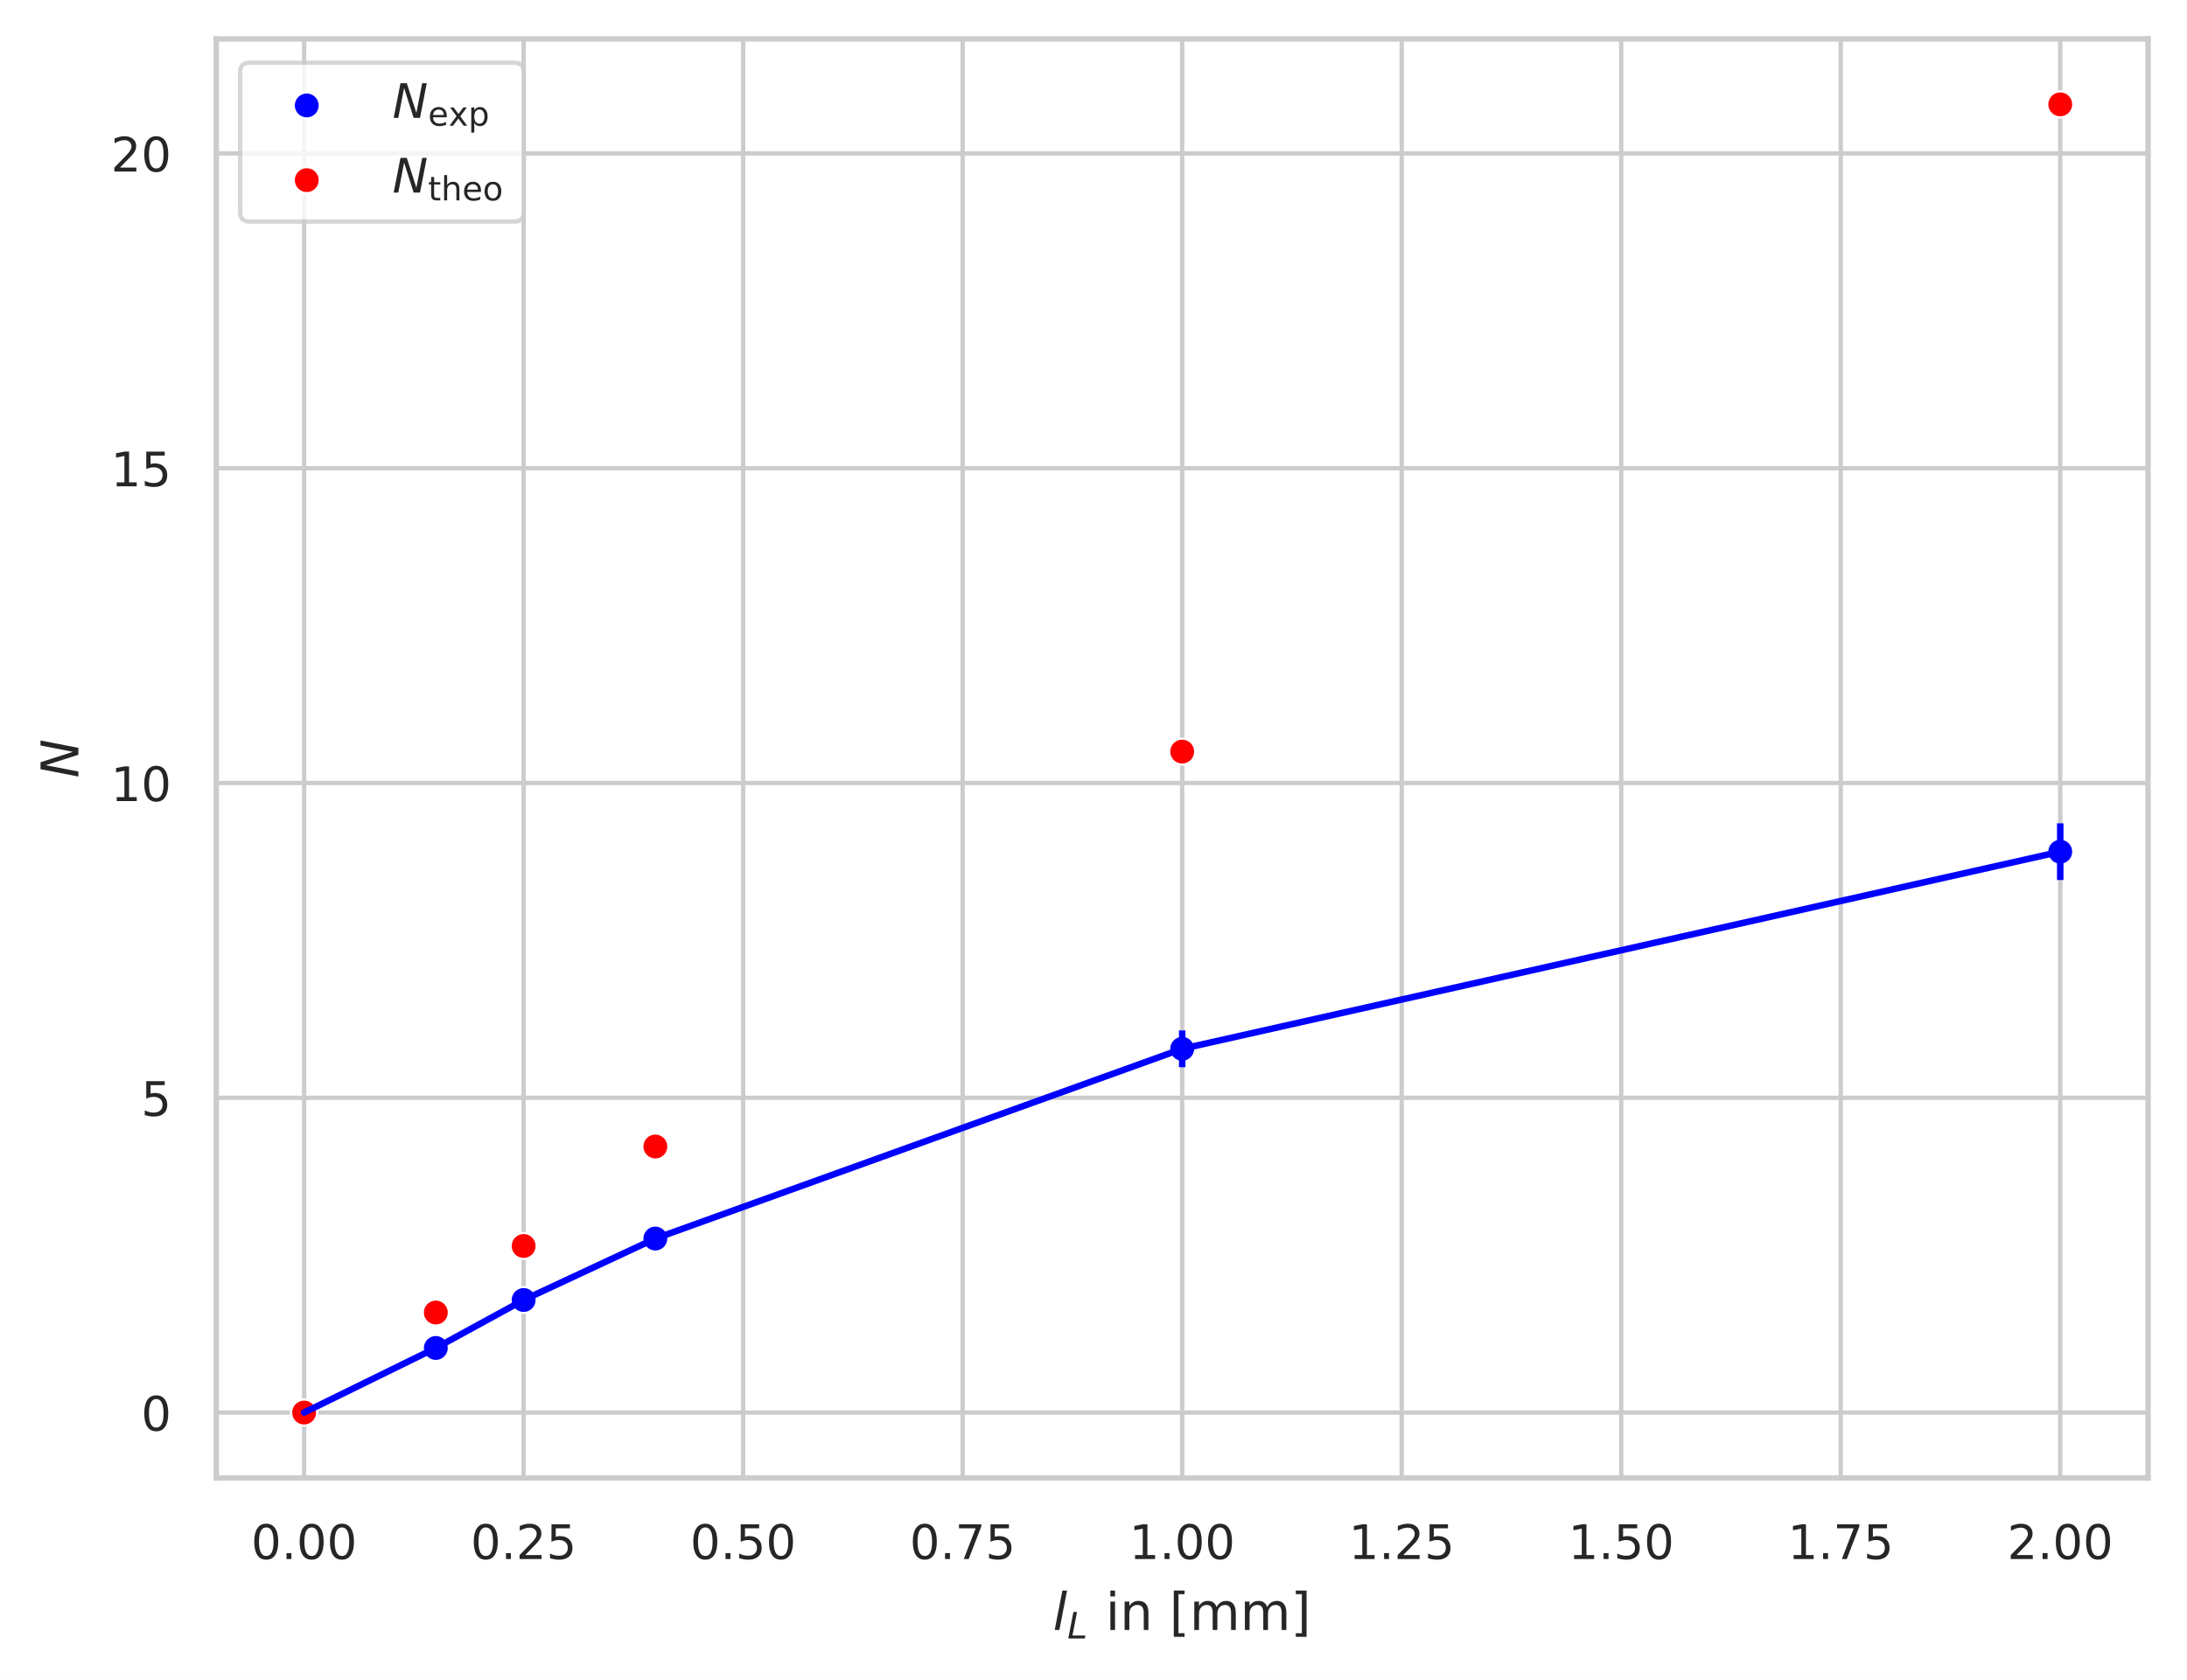
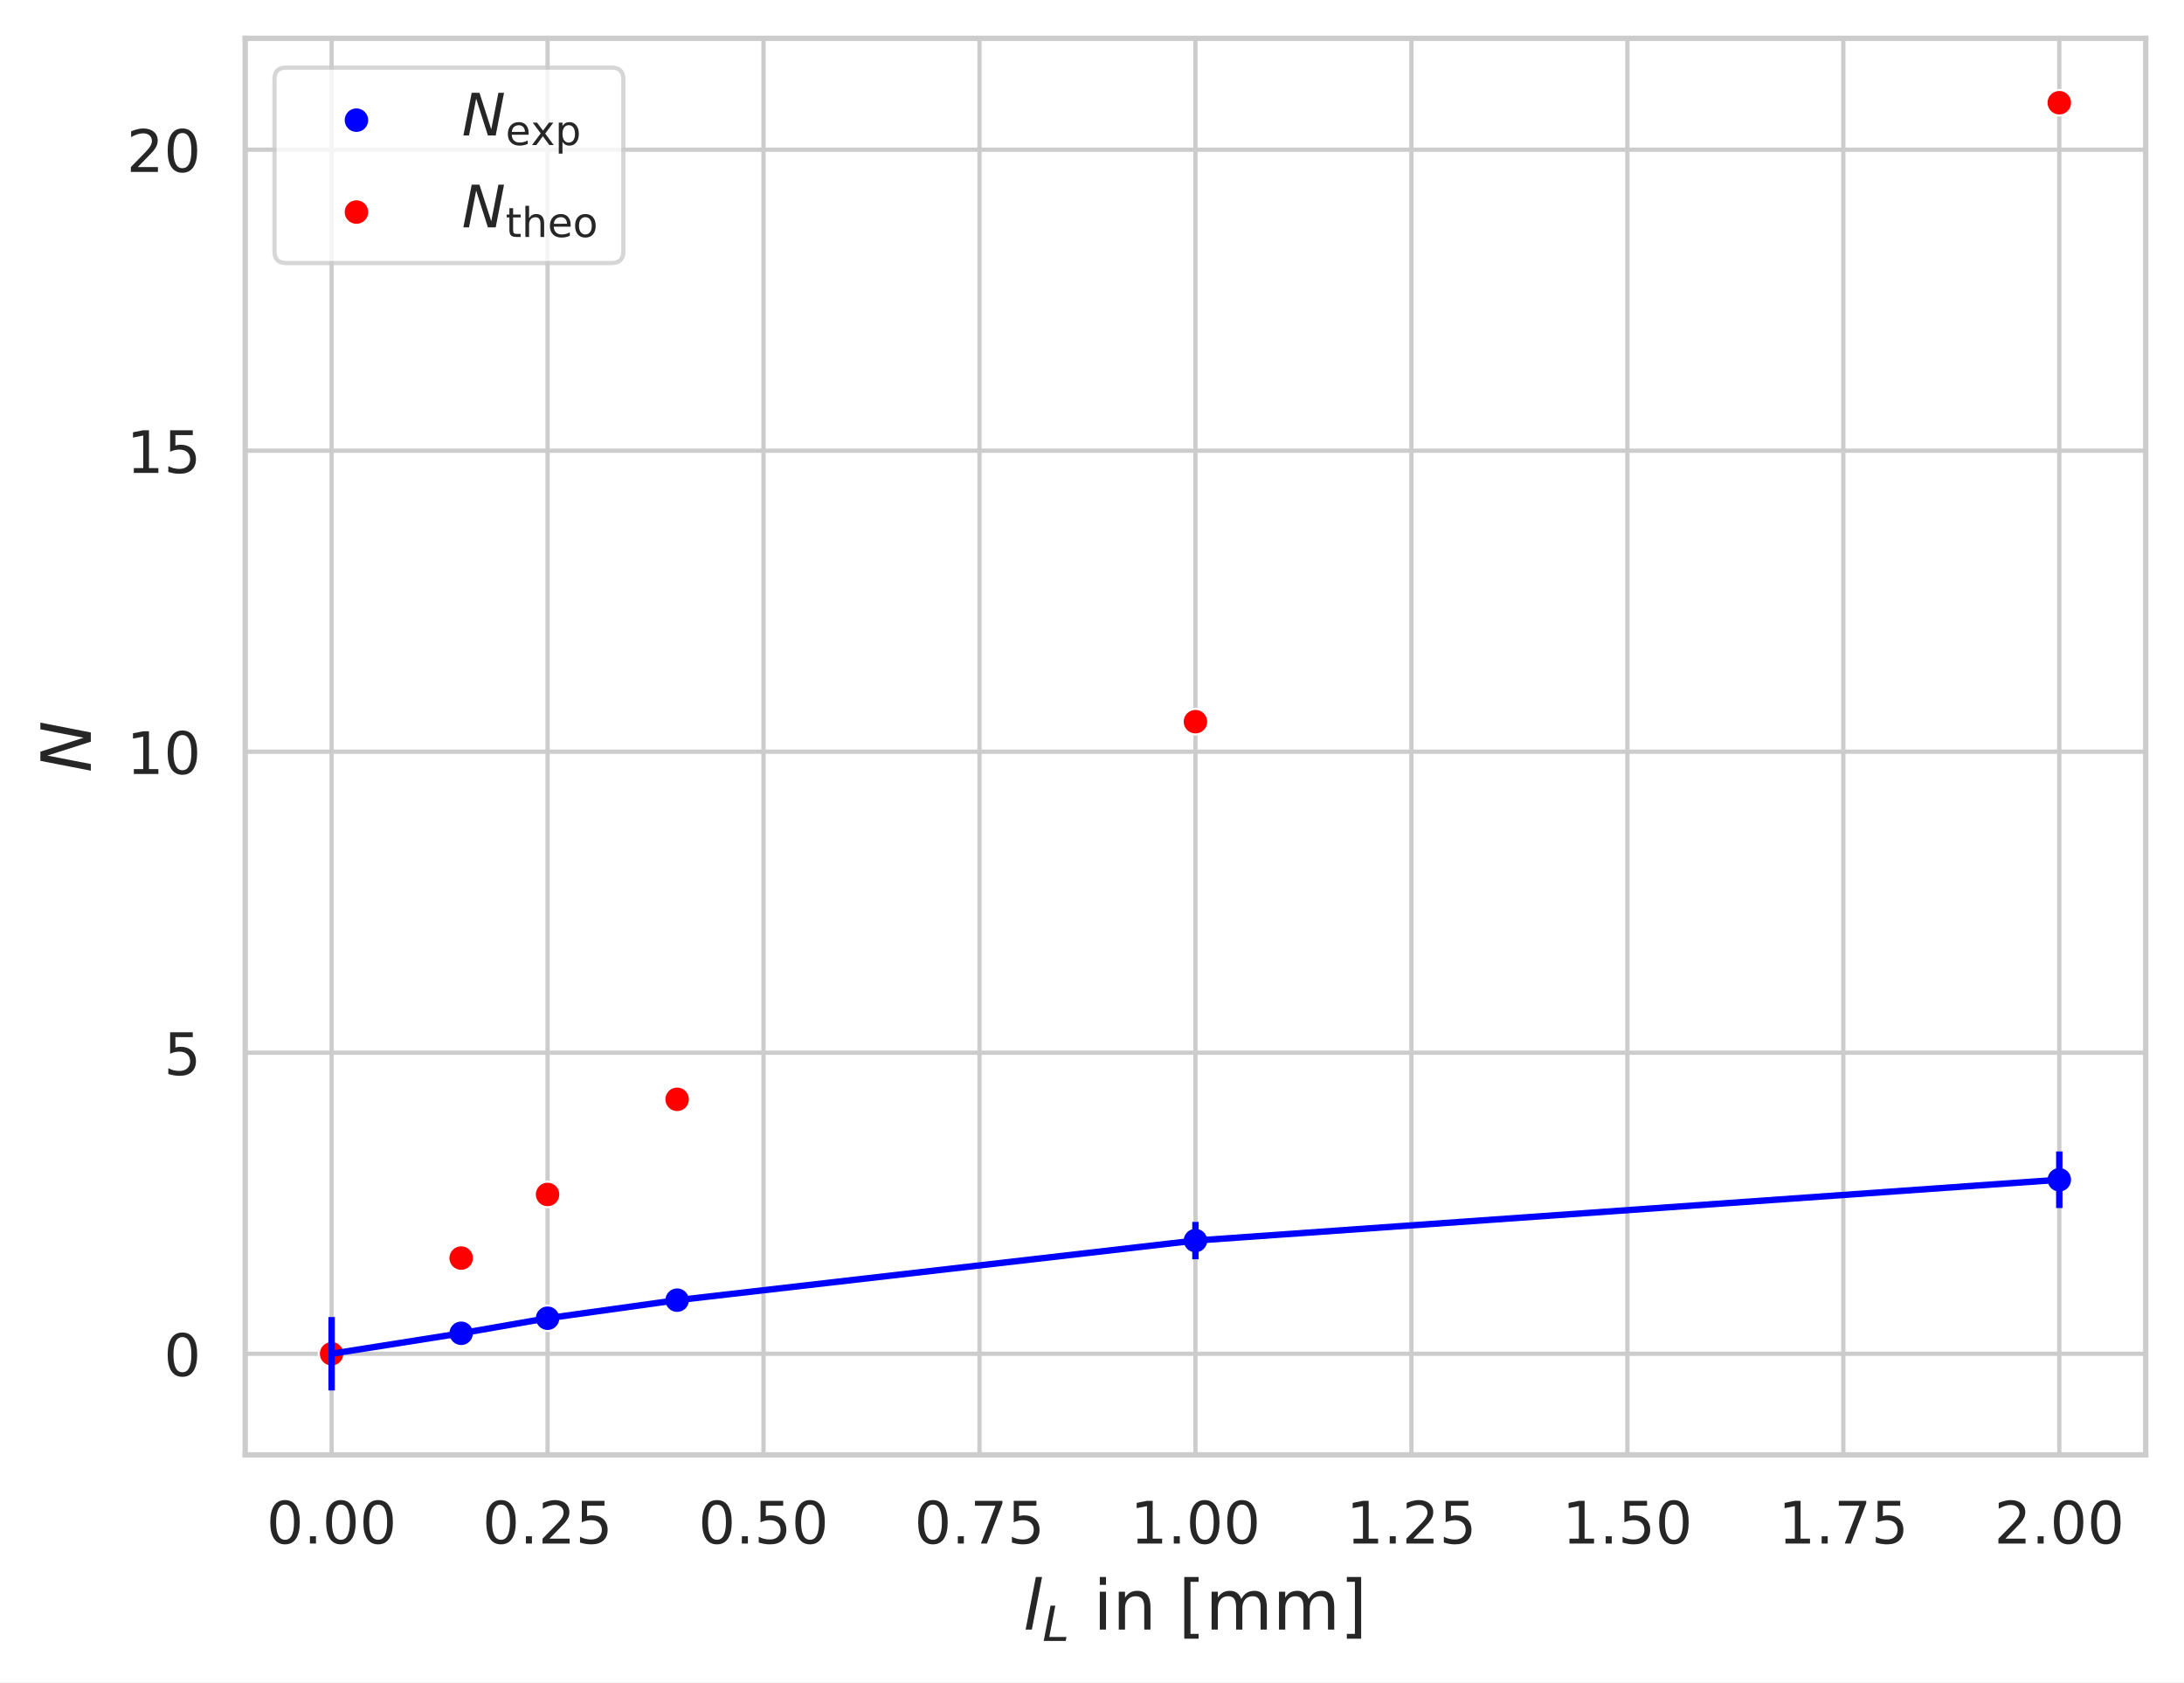
- <svg xmlns="http://www.w3.org/2000/svg" xmlns:xlink="http://www.w3.org/1999/xlink" width="404.309pt" height="310.62pt" viewBox="0 0 404.309 310.62" version="1.1">
+ <svg xmlns="http://www.w3.org/2000/svg" xmlns:xlink="http://www.w3.org/1999/xlink" width="410.399pt" height="316.039pt" viewBox="0 0 410.399 316.039" version="1.1">
  <defs>
    <style type="text/css">*{stroke-linejoin: round; stroke-linecap: butt}</style>
  </defs>
  <g id="figure_1">
    <g id="patch_1">
-       <path d="M 0 310.62  L 404.309 310.62  L 404.309 0  L 0 0  z " style="fill: #ffffff" />
+       <path d="M 0 316.039  L 410.399 316.039  L 410.399 0  L 0 0  z " style="fill: #ffffff" />
    </g>
    <g id="axes_1">
      <g id="patch_2">
-         <path d="M 39.989 273.312  L 397.109 273.312  L 397.109 7.2  L 39.989 7.2  z " style="fill: #ffffff" />
+         <path d="M 46.079 273.312  L 403.199 273.312  L 403.199 7.2  L 46.079 7.2  z " style="fill: #ffffff" />
      </g>
      <g id="matplotlib.axis_1">
        <g id="xtick_1">
          <g id="line2d_1">
-             <path d="M 56.222 273.312  L 56.222 7.2  " clip-path="url(#p8972f3adee)" style="fill: none; stroke: #cccccc; stroke-width: 0.8; stroke-linecap: round" />
+             <path d="M 62.312 273.312  L 62.312 7.2  " clip-path="url(#p679702ca09)" style="fill: none; stroke: #cccccc; stroke-width: 0.8; stroke-linecap: round" />
          </g>
          <g id="text_1">
-             <g style="fill: #262626" transform="translate(46.42485 288.2986) scale(0.088 -0.088)">
+             <g style="fill: #262626" transform="translate(50.0657 289.9703) scale(0.11 -0.11)">
              <defs>
                <path id="DejaVuSans-30" d="M 2034 4250  Q 1547 4250 1301 3770  Q 1056 3291 1056 2328  Q 1056 1369 1301 889  Q 1547 409 2034 409  Q 2525 409 2770 889  Q 3016 1369 3016 2328  Q 3016 3291 2770 3770  Q 2525 4250 2034 4250  z M 2034 4750  Q 2819 4750 3233 4129  Q 3647 3509 3647 2328  Q 3647 1150 3233 529  Q 2819 -91 2034 -91  Q 1250 -91 836 529  Q 422 1150 422 2328  Q 422 3509 836 4129  Q 1250 4750 2034 4750  z " transform="scale(0.015625)" />
                <path id="DejaVuSans-2e" d="M 684 794  L 1344 794  L 1344 0  L 684 0  L 684 794  z " transform="scale(0.015625)" />
              </defs>
              <use xlink:href="#DejaVuSans-30" />
              <use xlink:href="#DejaVuSans-2e" x="63.623" />
              <use xlink:href="#DejaVuSans-30" x="95.41" />
              <use xlink:href="#DejaVuSans-30" x="159.033" />
            </g>
          </g>
        </g>
        <g id="xtick_2">
          <g id="line2d_2">
-             <path d="M 96.804 273.312  L 96.804 7.2  " clip-path="url(#p8972f3adee)" style="fill: none; stroke: #cccccc; stroke-width: 0.8; stroke-linecap: round" />
+             <path d="M 102.894 273.312  L 102.894 7.2  " clip-path="url(#p679702ca09)" style="fill: none; stroke: #cccccc; stroke-width: 0.8; stroke-linecap: round" />
          </g>
          <g id="text_2">
-             <g style="fill: #262626" transform="translate(87.00667 288.2986) scale(0.088 -0.088)">
+             <g style="fill: #262626" transform="translate(90.64751 289.9703) scale(0.11 -0.11)">
              <defs>
                <path id="DejaVuSans-32" d="M 1228 531  L 3431 531  L 3431 0  L 469 0  L 469 531  Q 828 903 1448 1529  Q 2069 2156 2228 2338  Q 2531 2678 2651 2914  Q 2772 3150 2772 3378  Q 2772 3750 2511 3984  Q 2250 4219 1831 4219  Q 1534 4219 1204 4116  Q 875 4013 500 3803  L 500 4441  Q 881 4594 1212 4672  Q 1544 4750 1819 4750  Q 2544 4750 2975 4387  Q 3406 4025 3406 3419  Q 3406 3131 3298 2873  Q 3191 2616 2906 2266  Q 2828 2175 2409 1742  Q 1991 1309 1228 531  z " transform="scale(0.015625)" />
                <path id="DejaVuSans-35" d="M 691 4666  L 3169 4666  L 3169 4134  L 1269 4134  L 1269 2991  Q 1406 3038 1543 3061  Q 1681 3084 1819 3084  Q 2600 3084 3056 2656  Q 3513 2228 3513 1497  Q 3513 744 3044 326  Q 2575 -91 1722 -91  Q 1428 -91 1123 -41  Q 819 9 494 109  L 494 744  Q 775 591 1075 516  Q 1375 441 1709 441  Q 2250 441 2565 725  Q 2881 1009 2881 1497  Q 2881 1984 2565 2268  Q 2250 2553 1709 2553  Q 1456 2553 1204 2497  Q 953 2441 691 2322  L 691 4666  z " transform="scale(0.015625)" />
              </defs>
              <use xlink:href="#DejaVuSans-30" />
              <use xlink:href="#DejaVuSans-2e" x="63.623" />
              <use xlink:href="#DejaVuSans-32" x="95.41" />
              <use xlink:href="#DejaVuSans-35" x="159.033" />
            </g>
          </g>
        </g>
        <g id="xtick_3">
          <g id="line2d_3">
-             <path d="M 137.385 273.312  L 137.385 7.2  " clip-path="url(#p8972f3adee)" style="fill: none; stroke: #cccccc; stroke-width: 0.8; stroke-linecap: round" />
+             <path d="M 143.475 273.312  L 143.475 7.2  " clip-path="url(#p679702ca09)" style="fill: none; stroke: #cccccc; stroke-width: 0.8; stroke-linecap: round" />
          </g>
          <g id="text_3">
-             <g style="fill: #262626" transform="translate(127.5885 288.2986) scale(0.088 -0.088)">
+             <g style="fill: #262626" transform="translate(131.2293 289.9703) scale(0.11 -0.11)">
              <use xlink:href="#DejaVuSans-30" />
              <use xlink:href="#DejaVuSans-2e" x="63.623" />
              <use xlink:href="#DejaVuSans-35" x="95.41" />
              <use xlink:href="#DejaVuSans-30" x="159.033" />
            </g>
          </g>
        </g>
        <g id="xtick_4">
          <g id="line2d_4">
-             <path d="M 177.967 273.312  L 177.967 7.2  " clip-path="url(#p8972f3adee)" style="fill: none; stroke: #cccccc; stroke-width: 0.8; stroke-linecap: round" />
+             <path d="M 184.057 273.312  L 184.057 7.2  " clip-path="url(#p679702ca09)" style="fill: none; stroke: #cccccc; stroke-width: 0.8; stroke-linecap: round" />
          </g>
          <g id="text_4">
-             <g style="fill: #262626" transform="translate(168.1703 288.2986) scale(0.088 -0.088)">
+             <g style="fill: #262626" transform="translate(171.8112 289.9703) scale(0.11 -0.11)">
              <defs>
                <path id="DejaVuSans-37" d="M 525 4666  L 3525 4666  L 3525 4397  L 1831 0  L 1172 0  L 2766 4134  L 525 4134  L 525 4666  z " transform="scale(0.015625)" />
              </defs>
              <use xlink:href="#DejaVuSans-30" />
              <use xlink:href="#DejaVuSans-2e" x="63.623" />
              <use xlink:href="#DejaVuSans-37" x="95.41" />
              <use xlink:href="#DejaVuSans-35" x="159.033" />
            </g>
          </g>
        </g>
        <g id="xtick_5">
          <g id="line2d_5">
-             <path d="M 218.549 273.312  L 218.549 7.2  " clip-path="url(#p8972f3adee)" style="fill: none; stroke: #cccccc; stroke-width: 0.8; stroke-linecap: round" />
+             <path d="M 224.639 273.312  L 224.639 7.2  " clip-path="url(#p679702ca09)" style="fill: none; stroke: #cccccc; stroke-width: 0.8; stroke-linecap: round" />
          </g>
          <g id="text_5">
-             <g style="fill: #262626" transform="translate(208.7521 288.2986) scale(0.088 -0.088)">
+             <g style="fill: #262626" transform="translate(212.393 289.9703) scale(0.11 -0.11)">
              <defs>
                <path id="DejaVuSans-31" d="M 794 531  L 1825 531  L 1825 4091  L 703 3866  L 703 4441  L 1819 4666  L 2450 4666  L 2450 531  L 3481 531  L 3481 0  L 794 0  L 794 531  z " transform="scale(0.015625)" />
              </defs>
              <use xlink:href="#DejaVuSans-31" />
              <use xlink:href="#DejaVuSans-2e" x="63.623" />
              <use xlink:href="#DejaVuSans-30" x="95.41" />
              <use xlink:href="#DejaVuSans-30" x="159.033" />
            </g>
          </g>
        </g>
        <g id="xtick_6">
          <g id="line2d_6">
-             <path d="M 259.131 273.312  L 259.131 7.2  " clip-path="url(#p8972f3adee)" style="fill: none; stroke: #cccccc; stroke-width: 0.8; stroke-linecap: round" />
+             <path d="M 265.221 273.312  L 265.221 7.2  " clip-path="url(#p679702ca09)" style="fill: none; stroke: #cccccc; stroke-width: 0.8; stroke-linecap: round" />
          </g>
          <g id="text_6">
-             <g style="fill: #262626" transform="translate(249.3339 288.2986) scale(0.088 -0.088)">
+             <g style="fill: #262626" transform="translate(252.9748 289.9703) scale(0.11 -0.11)">
              <use xlink:href="#DejaVuSans-31" />
              <use xlink:href="#DejaVuSans-2e" x="63.623" />
              <use xlink:href="#DejaVuSans-32" x="95.41" />
              <use xlink:href="#DejaVuSans-35" x="159.033" />
            </g>
          </g>
        </g>
        <g id="xtick_7">
          <g id="line2d_7">
-             <path d="M 299.713 273.312  L 299.713 7.2  " clip-path="url(#p8972f3adee)" style="fill: none; stroke: #cccccc; stroke-width: 0.8; stroke-linecap: round" />
+             <path d="M 305.803 273.312  L 305.803 7.2  " clip-path="url(#p679702ca09)" style="fill: none; stroke: #cccccc; stroke-width: 0.8; stroke-linecap: round" />
          </g>
          <g id="text_7">
-             <g style="fill: #262626" transform="translate(289.9158 288.2986) scale(0.088 -0.088)">
+             <g style="fill: #262626" transform="translate(293.5566 289.9703) scale(0.11 -0.11)">
              <use xlink:href="#DejaVuSans-31" />
              <use xlink:href="#DejaVuSans-2e" x="63.623" />
              <use xlink:href="#DejaVuSans-35" x="95.41" />
              <use xlink:href="#DejaVuSans-30" x="159.033" />
            </g>
          </g>
        </g>
        <g id="xtick_8">
          <g id="line2d_8">
-             <path d="M 340.294 273.312  L 340.294 7.2  " clip-path="url(#p8972f3adee)" style="fill: none; stroke: #cccccc; stroke-width: 0.8; stroke-linecap: round" />
+             <path d="M 346.385 273.312  L 346.385 7.2  " clip-path="url(#p679702ca09)" style="fill: none; stroke: #cccccc; stroke-width: 0.8; stroke-linecap: round" />
          </g>
          <g id="text_8">
-             <g style="fill: #262626" transform="translate(330.4976 288.2986) scale(0.088 -0.088)">
+             <g style="fill: #262626" transform="translate(334.1384 289.9703) scale(0.11 -0.11)">
              <use xlink:href="#DejaVuSans-31" />
              <use xlink:href="#DejaVuSans-2e" x="63.623" />
              <use xlink:href="#DejaVuSans-37" x="95.41" />
              <use xlink:href="#DejaVuSans-35" x="159.033" />
            </g>
          </g>
        </g>
        <g id="xtick_9">
          <g id="line2d_9">
-             <path d="M 380.876 273.312  L 380.876 7.2  " clip-path="url(#p8972f3adee)" style="fill: none; stroke: #cccccc; stroke-width: 0.8; stroke-linecap: round" />
+             <path d="M 386.966 273.312  L 386.966 7.2  " clip-path="url(#p679702ca09)" style="fill: none; stroke: #cccccc; stroke-width: 0.8; stroke-linecap: round" />
          </g>
          <g id="text_9">
-             <g style="fill: #262626" transform="translate(371.0794 288.2986) scale(0.088 -0.088)">
+             <g style="fill: #262626" transform="translate(374.7202 289.9703) scale(0.11 -0.11)">
              <use xlink:href="#DejaVuSans-32" />
              <use xlink:href="#DejaVuSans-2e" x="63.623" />
              <use xlink:href="#DejaVuSans-30" x="95.41" />
              <use xlink:href="#DejaVuSans-30" x="159.033" />
            </g>
          </g>
        </g>
        <g id="text_10">
-           <g style="fill: #262626" transform="translate(194.645 301.4232) scale(0.096 -0.096)">
+           <g style="fill: #262626" transform="translate(192.2691 306.1359) scale(0.13 -0.13)">
            <defs>
              <path id="DejaVuSans-Oblique-6c" d="M 1172 4863  L 1747 4863  L 800 0  L 225 0  L 1172 4863  z " transform="scale(0.015625)" />
              <path id="DejaVuSans-Oblique-4c" d="M 1075 4666  L 1709 4666  L 909 525  L 3181 525  L 3078 0  L 172 0  L 1075 4666  z " transform="scale(0.015625)" />
              <path id="DejaVuSans-20" transform="scale(0.015625)" />
              <path id="DejaVuSans-69" d="M 603 3500  L 1178 3500  L 1178 0  L 603 0  L 603 3500  z M 603 4863  L 1178 4863  L 1178 4134  L 603 4134  L 603 4863  z " transform="scale(0.015625)" />
              <path id="DejaVuSans-6e" d="M 3513 2113  L 3513 0  L 2938 0  L 2938 2094  Q 2938 2591 2744 2837  Q 2550 3084 2163 3084  Q 1697 3084 1428 2787  Q 1159 2491 1159 1978  L 1159 0  L 581 0  L 581 3500  L 1159 3500  L 1159 2956  Q 1366 3272 1645 3428  Q 1925 3584 2291 3584  Q 2894 3584 3203 3211  Q 3513 2838 3513 2113  z " transform="scale(0.015625)" />
              <path id="DejaVuSans-5b" d="M 550 4863  L 1875 4863  L 1875 4416  L 1125 4416  L 1125 -397  L 1875 -397  L 1875 -844  L 550 -844  L 550 4863  z " transform="scale(0.015625)" />
              <path id="DejaVuSans-6d" d="M 3328 2828  Q 3544 3216 3844 3400  Q 4144 3584 4550 3584  Q 5097 3584 5394 3201  Q 5691 2819 5691 2113  L 5691 0  L 5113 0  L 5113 2094  Q 5113 2597 4934 2840  Q 4756 3084 4391 3084  Q 3944 3084 3684 2787  Q 3425 2491 3425 1978  L 3425 0  L 2847 0  L 2847 2094  Q 2847 2600 2669 2842  Q 2491 3084 2119 3084  Q 1678 3084 1418 2786  Q 1159 2488 1159 1978  L 1159 0  L 581 0  L 581 3500  L 1159 3500  L 1159 2956  Q 1356 3278 1631 3431  Q 1906 3584 2284 3584  Q 2666 3584 2933 3390  Q 3200 3197 3328 2828  z " transform="scale(0.015625)" />
              <path id="DejaVuSans-5d" d="M 1947 4863  L 1947 -844  L 622 -844  L 622 -397  L 1369 -397  L 1369 4416  L 622 4416  L 622 4863  L 1947 4863  z " transform="scale(0.015625)" />
            </defs>
            <use xlink:href="#DejaVuSans-Oblique-6c" transform="translate(0 0.015625)" />
            <use xlink:href="#DejaVuSans-Oblique-4c" transform="translate(27.7832 -16.39062) scale(0.7)" />
            <use xlink:href="#DejaVuSans-20" transform="translate(69.5166 0.015625)" />
            <use xlink:href="#DejaVuSans-69" transform="translate(101.3037 0.015625)" />
            <use xlink:href="#DejaVuSans-6e" transform="translate(129.0869 0.015625)" />
            <use xlink:href="#DejaVuSans-20" transform="translate(192.4658 0.015625)" />
            <use xlink:href="#DejaVuSans-5b" transform="translate(224.2529 0.015625)" />
            <use xlink:href="#DejaVuSans-6d" transform="translate(263.2666 0.015625)" />
            <use xlink:href="#DejaVuSans-6d" transform="translate(360.6787 0.015625)" />
            <use xlink:href="#DejaVuSans-5d" transform="translate(458.0908 0.015625)" />
          </g>
        </g>
      </g>
      <g id="matplotlib.axis_2">
        <g id="ytick_1">
          <g id="line2d_10">
-             <path d="M 39.989 261.216  L 397.109 261.216  " clip-path="url(#p8972f3adee)" style="fill: none; stroke: #cccccc; stroke-width: 0.8; stroke-linecap: round" />
+             <path d="M 46.079 254.317  L 403.199 254.317  " clip-path="url(#p679702ca09)" style="fill: none; stroke: #cccccc; stroke-width: 0.8; stroke-linecap: round" />
          </g>
          <g id="text_11">
-             <g style="fill: #262626" transform="translate(26.09 264.5593) scale(0.088 -0.088)">
+             <g style="fill: #262626" transform="translate(30.78031 258.4961) scale(0.11 -0.11)">
              <use xlink:href="#DejaVuSans-30" />
            </g>
          </g>
        </g>
        <g id="ytick_2">
          <g id="line2d_11">
-             <path d="M 39.989 203.006  L 397.109 203.006  " clip-path="url(#p8972f3adee)" style="fill: none; stroke: #cccccc; stroke-width: 0.8; stroke-linecap: round" />
+             <path d="M 46.079 197.767  L 403.199 197.767  " clip-path="url(#p679702ca09)" style="fill: none; stroke: #cccccc; stroke-width: 0.8; stroke-linecap: round" />
          </g>
          <g id="text_12">
-             <g style="fill: #262626" transform="translate(26.09 206.3495) scale(0.088 -0.088)">
+             <g style="fill: #262626" transform="translate(30.78031 201.9463) scale(0.11 -0.11)">
              <use xlink:href="#DejaVuSans-35" />
            </g>
          </g>
        </g>
        <g id="ytick_3">
          <g id="line2d_12">
-             <path d="M 39.989 144.796  L 397.109 144.796  " clip-path="url(#p8972f3adee)" style="fill: none; stroke: #cccccc; stroke-width: 0.8; stroke-linecap: round" />
+             <path d="M 46.079 141.217  L 403.199 141.217  " clip-path="url(#p679702ca09)" style="fill: none; stroke: #cccccc; stroke-width: 0.8; stroke-linecap: round" />
          </g>
          <g id="text_13">
-             <g style="fill: #262626" transform="translate(20.491 148.1397) scale(0.088 -0.088)">
+             <g style="fill: #262626" transform="translate(23.78156 145.3965) scale(0.11 -0.11)">
              <use xlink:href="#DejaVuSans-31" />
              <use xlink:href="#DejaVuSans-30" x="63.623" />
            </g>
          </g>
        </g>
        <g id="ytick_4">
          <g id="line2d_13">
-             <path d="M 39.989 86.587  L 397.109 86.587  " clip-path="url(#p8972f3adee)" style="fill: none; stroke: #cccccc; stroke-width: 0.8; stroke-linecap: round" />
+             <path d="M 46.079 84.668  L 403.199 84.668  " clip-path="url(#p679702ca09)" style="fill: none; stroke: #cccccc; stroke-width: 0.8; stroke-linecap: round" />
          </g>
          <g id="text_14">
-             <g style="fill: #262626" transform="translate(20.491 89.92986) scale(0.088 -0.088)">
+             <g style="fill: #262626" transform="translate(23.78156 88.8467) scale(0.11 -0.11)">
              <use xlink:href="#DejaVuSans-31" />
              <use xlink:href="#DejaVuSans-35" x="63.623" />
            </g>
          </g>
        </g>
        <g id="ytick_5">
          <g id="line2d_14">
-             <path d="M 39.989 28.377  L 397.109 28.377  " clip-path="url(#p8972f3adee)" style="fill: none; stroke: #cccccc; stroke-width: 0.8; stroke-linecap: round" />
+             <path d="M 46.079 28.118  L 403.199 28.118  " clip-path="url(#p679702ca09)" style="fill: none; stroke: #cccccc; stroke-width: 0.8; stroke-linecap: round" />
          </g>
          <g id="text_15">
-             <g style="fill: #262626" transform="translate(20.491 31.72004) scale(0.088 -0.088)">
+             <g style="fill: #262626" transform="translate(23.78156 32.29691) scale(0.11 -0.11)">
              <use xlink:href="#DejaVuSans-32" />
              <use xlink:href="#DejaVuSans-30" x="63.623" />
            </g>
          </g>
        </g>
        <g id="text_16">
-           <g style="fill: #262626" transform="translate(14.4945 143.856) rotate(-90) scale(0.096 -0.096)">
+           <g style="fill: #262626" transform="translate(17.07797 145.131) rotate(-90) scale(0.13 -0.13)">
            <defs>
              <path id="DejaVuSans-Oblique-4e" d="M 1081 4666  L 1931 4666  L 3219 666  L 4000 4666  L 4616 4666  L 3706 0  L 2853 0  L 1569 4025  L 788 0  L 172 0  L 1081 4666  z " transform="scale(0.015625)" />
            </defs>
            <use xlink:href="#DejaVuSans-Oblique-4e" transform="translate(0 0.09375)" />
          </g>
        </g>
      </g>
      <g id="PathCollection_1">
        <defs>
-           <path id="m491cb0135d" d="M 0 2.4  C 0.636 2.4 1.247 2.147 1.697 1.697  C 2.147 1.247 2.4 0.636 2.4 0  C 2.4 -0.636 2.147 -1.247 1.697 -1.697  C 1.247 -2.147 0.636 -2.4 0 -2.4  C -0.636 -2.4 -1.247 -2.147 -1.697 -1.697  C -2.147 -1.247 -2.4 -0.636 -2.4 0  C -2.4 0.636 -2.147 1.247 -1.697 1.697  C -1.247 2.147 -0.636 2.4 0 2.4  z " style="stroke: #ffffff; stroke-width: 0.384" />
+           <path id="m6bd56ef015" d="M 0 2.4  C 0.636 2.4 1.247 2.147 1.697 1.697  C 2.147 1.247 2.4 0.636 2.4 0  C 2.4 -0.636 2.147 -1.247 1.697 -1.697  C 1.247 -2.147 0.636 -2.4 0 -2.4  C -0.636 -2.4 -1.247 -2.147 -1.697 -1.697  C -2.147 -1.247 -2.4 -0.636 -2.4 0  C -2.4 0.636 -2.147 1.247 -1.697 1.697  C -1.247 2.147 -0.636 2.4 0 2.4  z " style="stroke: #ffffff; stroke-width: 0.384" />
        </defs>
-         <g clip-path="url(#p8972f3adee)">
-           <use xlink:href="#m491cb0135d" x="56.222" y="261.216" style="fill: #0000ff; stroke: #ffffff; stroke-width: 0.384" />
-           <use xlink:href="#m491cb0135d" x="80.571" y="249.271" style="fill: #0000ff; stroke: #ffffff; stroke-width: 0.384" />
-           <use xlink:href="#m491cb0135d" x="96.804" y="240.4" style="fill: #0000ff; stroke: #ffffff; stroke-width: 0.384" />
-           <use xlink:href="#m491cb0135d" x="121.153" y="229.038" style="fill: #0000ff; stroke: #ffffff; stroke-width: 0.384" />
-           <use xlink:href="#m491cb0135d" x="218.549" y="193.949" style="fill: #0000ff; stroke: #ffffff; stroke-width: 0.384" />
-           <use xlink:href="#m491cb0135d" x="380.876" y="157.498" style="fill: #0000ff; stroke: #ffffff; stroke-width: 0.384" />
+         <g clip-path="url(#p679702ca09)">
+           <use xlink:href="#m6bd56ef015" x="62.312" y="254.317" style="fill: #0000ff; stroke: #ffffff; stroke-width: 0.384" />
+           <use xlink:href="#m6bd56ef015" x="86.661" y="250.472" style="fill: #0000ff; stroke: #ffffff; stroke-width: 0.384" />
+           <use xlink:href="#m6bd56ef015" x="102.894" y="247.644" style="fill: #0000ff; stroke: #ffffff; stroke-width: 0.384" />
+           <use xlink:href="#m6bd56ef015" x="127.243" y="244.251" style="fill: #0000ff; stroke: #ffffff; stroke-width: 0.384" />
+           <use xlink:href="#m6bd56ef015" x="224.639" y="233.054" style="fill: #0000ff; stroke: #ffffff; stroke-width: 0.384" />
+           <use xlink:href="#m6bd56ef015" x="386.966" y="221.631" style="fill: #0000ff; stroke: #ffffff; stroke-width: 0.384" />
        </g>
      </g>
      <g id="PathCollection_2">
        <defs>
-           <path id="m2aab2e412c" d="M 0 2.4  C 0.636 2.4 1.247 2.147 1.697 1.697  C 2.147 1.247 2.4 0.636 2.4 0  C 2.4 -0.636 2.147 -1.247 1.697 -1.697  C 1.247 -2.147 0.636 -2.4 0 -2.4  C -0.636 -2.4 -1.247 -2.147 -1.697 -1.697  C -2.147 -1.247 -2.4 -0.636 -2.4 0  C -2.4 0.636 -2.147 1.247 -1.697 1.697  C -1.247 2.147 -0.636 2.4 0 2.4  z " style="stroke: #ffffff; stroke-width: 0.384" />
+           <path id="m4ffbd91d72" d="M 0 2.4  C 0.636 2.4 1.247 2.147 1.697 1.697  C 2.147 1.247 2.4 0.636 2.4 0  C 2.4 -0.636 2.147 -1.247 1.697 -1.697  C 1.247 -2.147 0.636 -2.4 0 -2.4  C -0.636 -2.4 -1.247 -2.147 -1.697 -1.697  C -2.147 -1.247 -2.4 -0.636 -2.4 0  C -2.4 0.636 -2.147 1.247 -1.697 1.697  C -1.247 2.147 -0.636 2.4 0 2.4  z " style="stroke: #ffffff; stroke-width: 0.384" />
        </defs>
-         <g clip-path="url(#p8972f3adee)">
-           <use xlink:href="#m2aab2e412c" x="56.222" y="261.216" style="fill: #ff0000; stroke: #ffffff; stroke-width: 0.384" />
-           <use xlink:href="#m2aab2e412c" x="80.571" y="242.717" style="fill: #ff0000; stroke: #ffffff; stroke-width: 0.384" />
-           <use xlink:href="#m2aab2e412c" x="96.804" y="230.411" style="fill: #ff0000; stroke: #ffffff; stroke-width: 0.384" />
-           <use xlink:href="#m2aab2e412c" x="121.153" y="212.017" style="fill: #ff0000; stroke: #ffffff; stroke-width: 0.384" />
-           <use xlink:href="#m2aab2e412c" x="218.549" y="138.987" style="fill: #ff0000; stroke: #ffffff; stroke-width: 0.384" />
-           <use xlink:href="#m2aab2e412c" x="380.876" y="19.296" style="fill: #ff0000; stroke: #ffffff; stroke-width: 0.384" />
+         <g clip-path="url(#p679702ca09)">
+           <use xlink:href="#m4ffbd91d72" x="62.312" y="254.317" style="fill: #ff0000; stroke: #ffffff; stroke-width: 0.384" />
+           <use xlink:href="#m4ffbd91d72" x="86.661" y="236.345" style="fill: #ff0000; stroke: #ffffff; stroke-width: 0.384" />
+           <use xlink:href="#m4ffbd91d72" x="102.894" y="224.391" style="fill: #ff0000; stroke: #ffffff; stroke-width: 0.384" />
+           <use xlink:href="#m4ffbd91d72" x="127.243" y="206.521" style="fill: #ff0000; stroke: #ffffff; stroke-width: 0.384" />
+           <use xlink:href="#m4ffbd91d72" x="224.639" y="135.574" style="fill: #ff0000; stroke: #ffffff; stroke-width: 0.384" />
+           <use xlink:href="#m4ffbd91d72" x="386.966" y="19.296" style="fill: #ff0000; stroke: #ffffff; stroke-width: 0.384" />
        </g>
      </g>
      <g id="LineCollection_1">
-         <path d="M 56.222 261.216  L 56.222 261.216  " clip-path="url(#p8972f3adee)" style="fill: none; stroke: #0000ff; stroke-width: 1.2" />
-         <path d="M 80.571 249.877  L 80.571 248.666  " clip-path="url(#p8972f3adee)" style="fill: none; stroke: #0000ff; stroke-width: 1.2" />
-         <path d="M 96.804 241.448  L 96.804 239.352  " clip-path="url(#p8972f3adee)" style="fill: none; stroke: #0000ff; stroke-width: 1.2" />
-         <path d="M 121.153 230.667  L 121.153 227.408  " clip-path="url(#p8972f3adee)" style="fill: none; stroke: #0000ff; stroke-width: 1.2" />
-         <path d="M 218.549 197.348  L 218.549 190.549  " clip-path="url(#p8972f3adee)" style="fill: none; stroke: #0000ff; stroke-width: 1.2" />
-         <path d="M 380.876 162.737  L 380.876 152.259  " clip-path="url(#p8972f3adee)" style="fill: none; stroke: #0000ff; stroke-width: 1.2" />
+         <path d="M 62.312 261.216  L 62.312 247.418  " clip-path="url(#p679702ca09)" style="fill: none; stroke: #0000ff; stroke-width: 1.2" />
+         <path d="M 86.661 251.376  L 86.661 249.567  " clip-path="url(#p679702ca09)" style="fill: none; stroke: #0000ff; stroke-width: 1.2" />
+         <path d="M 102.894 248.888  L 102.894 246.4  " clip-path="url(#p679702ca09)" style="fill: none; stroke: #0000ff; stroke-width: 1.2" />
+         <path d="M 127.243 245.948  L 127.243 242.555  " clip-path="url(#p679702ca09)" style="fill: none; stroke: #0000ff; stroke-width: 1.2" />
+         <path d="M 224.639 236.56  L 224.639 229.548  " clip-path="url(#p679702ca09)" style="fill: none; stroke: #0000ff; stroke-width: 1.2" />
+         <path d="M 386.966 226.947  L 386.966 216.315  " clip-path="url(#p679702ca09)" style="fill: none; stroke: #0000ff; stroke-width: 1.2" />
      </g>
      <g id="line2d_15">
-         <path d="M 56.222 261.216  L 80.571 249.271  L 96.804 240.4  L 121.153 229.038  L 218.549 193.949  L 380.876 157.498  " clip-path="url(#p8972f3adee)" style="fill: none; stroke: #0000ff; stroke-width: 1.2; stroke-linecap: round" />
+         <path d="M 62.312 254.317  L 86.661 250.472  L 102.894 247.644  L 127.243 244.251  L 224.639 233.054  L 386.966 221.631  " clip-path="url(#p679702ca09)" style="fill: none; stroke: #0000ff; stroke-width: 1.2; stroke-linecap: round" />
      </g>
      <g id="patch_3">
-         <path d="M 39.989 273.312  L 39.989 7.2  " style="fill: none; stroke: #cccccc; stroke-linejoin: miter; stroke-linecap: square" />
+         <path d="M 46.079 273.312  L 46.079 7.2  " style="fill: none; stroke: #cccccc; stroke-linejoin: miter; stroke-linecap: square" />
      </g>
      <g id="patch_4">
-         <path d="M 397.109 273.312  L 397.109 7.2  " style="fill: none; stroke: #cccccc; stroke-linejoin: miter; stroke-linecap: square" />
+         <path d="M 403.199 273.312  L 403.199 7.2  " style="fill: none; stroke: #cccccc; stroke-linejoin: miter; stroke-linecap: square" />
      </g>
      <g id="patch_5">
-         <path d="M 39.989 273.312  L 397.109 273.312  " style="fill: none; stroke: #cccccc; stroke-linejoin: miter; stroke-linecap: square" />
+         <path d="M 46.079 273.312  L 403.199 273.312  " style="fill: none; stroke: #cccccc; stroke-linejoin: miter; stroke-linecap: square" />
      </g>
      <g id="patch_6">
-         <path d="M 39.989 7.2  L 397.109 7.2  " style="fill: none; stroke: #cccccc; stroke-linejoin: miter; stroke-linecap: square" />
+         <path d="M 46.079 7.2  L 403.199 7.2  " style="fill: none; stroke: #cccccc; stroke-linejoin: miter; stroke-linecap: square" />
      </g>
      <g id="legend_1">
        <g id="patch_7">
-           <path d="M 46.149 40.971  L 95.077 40.971  Q 96.837 40.971 96.837 39.211  L 96.837 13.36  Q 96.837 11.6 95.077 11.6  L 46.149 11.6  Q 44.389 11.6 44.389 13.36  L 44.389 39.211  Q 44.389 40.971 46.149 40.971  z " style="fill: #ffffff; opacity: 0.8; stroke: #cccccc; stroke-width: 0.8; stroke-linejoin: miter" />
+           <path d="M 53.779 49.414  L 114.939 49.414  Q 117.139 49.414 117.139 47.214  L 117.139 14.9  Q 117.139 12.7 114.939 12.7  L 53.779 12.7  Q 51.579 12.7 51.579 14.9  L 51.579 47.214  Q 51.579 49.414 53.779 49.414  z " style="fill: #ffffff; opacity: 0.8; stroke: #cccccc; stroke-width: 0.8; stroke-linejoin: miter" />
        </g>
        <g id="PathCollection_3">
          <g>
-             <use xlink:href="#m491cb0135d" x="56.709" y="19.497" style="fill: #0000ff; stroke: #ffffff; stroke-width: 0.384" />
+             <use xlink:href="#m6bd56ef015" x="66.979" y="22.571" style="fill: #0000ff; stroke: #ffffff; stroke-width: 0.384" />
          </g>
        </g>
        <g id="text_17">
-           <g style="fill: #262626" transform="translate(72.549 21.80663) scale(0.088 -0.088)">
+           <g style="fill: #262626" transform="translate(86.77906 25.45828) scale(0.11 -0.11)">
            <defs>
              <path id="DejaVuSans-65" d="M 3597 1894  L 3597 1613  L 953 1613  Q 991 1019 1311 708  Q 1631 397 2203 397  Q 2534 397 2845 478  Q 3156 559 3463 722  L 3463 178  Q 3153 47 2828 -22  Q 2503 -91 2169 -91  Q 1331 -91 842 396  Q 353 884 353 1716  Q 353 2575 817 3079  Q 1281 3584 2069 3584  Q 2775 3584 3186 3129  Q 3597 2675 3597 1894  z M 3022 2063  Q 3016 2534 2758 2815  Q 2500 3097 2075 3097  Q 1594 3097 1305 2825  Q 1016 2553 972 2059  L 3022 2063  z " transform="scale(0.015625)" />
              <path id="DejaVuSans-78" d="M 3513 3500  L 2247 1797  L 3578 0  L 2900 0  L 1881 1375  L 863 0  L 184 0  L 1544 1831  L 300 3500  L 978 3500  L 1906 2253  L 2834 3500  L 3513 3500  z " transform="scale(0.015625)" />
              <path id="DejaVuSans-70" d="M 1159 525  L 1159 -1331  L 581 -1331  L 581 3500  L 1159 3500  L 1159 2969  Q 1341 3281 1617 3432  Q 1894 3584 2278 3584  Q 2916 3584 3314 3078  Q 3713 2572 3713 1747  Q 3713 922 3314 415  Q 2916 -91 2278 -91  Q 1894 -91 1617 61  Q 1341 213 1159 525  z M 3116 1747  Q 3116 2381 2855 2742  Q 2594 3103 2138 3103  Q 1681 3103 1420 2742  Q 1159 2381 1159 1747  Q 1159 1113 1420 752  Q 1681 391 2138 391  Q 2594 391 2855 752  Q 3116 1113 3116 1747  z " transform="scale(0.015625)" />
            </defs>
            <use xlink:href="#DejaVuSans-Oblique-4e" transform="translate(0 0.09375)" />
            <use xlink:href="#DejaVuSans-65" transform="translate(74.80469 -16.3125) scale(0.7)" />
            <use xlink:href="#DejaVuSans-78" transform="translate(117.8711 -16.3125) scale(0.7)" />
            <use xlink:href="#DejaVuSans-70" transform="translate(159.2969 -16.3125) scale(0.7)" />
          </g>
        </g>
        <g id="PathCollection_4">
          <g>
-             <use xlink:href="#m2aab2e412c" x="56.709" y="33.311" style="fill: #ff0000; stroke: #ffffff; stroke-width: 0.384" />
+             <use xlink:href="#m4ffbd91d72" x="66.979" y="39.839" style="fill: #ff0000; stroke: #ffffff; stroke-width: 0.384" />
          </g>
        </g>
        <g id="text_18">
-           <g style="fill: #262626" transform="translate(72.549 35.62125) scale(0.088 -0.088)">
+           <g style="fill: #262626" transform="translate(86.77906 42.72656) scale(0.11 -0.11)">
            <defs>
              <path id="DejaVuSans-74" d="M 1172 4494  L 1172 3500  L 2356 3500  L 2356 3053  L 1172 3053  L 1172 1153  Q 1172 725 1289 603  Q 1406 481 1766 481  L 2356 481  L 2356 0  L 1766 0  Q 1100 0 847 248  Q 594 497 594 1153  L 594 3053  L 172 3053  L 172 3500  L 594 3500  L 594 4494  L 1172 4494  z " transform="scale(0.015625)" />
              <path id="DejaVuSans-68" d="M 3513 2113  L 3513 0  L 2938 0  L 2938 2094  Q 2938 2591 2744 2837  Q 2550 3084 2163 3084  Q 1697 3084 1428 2787  Q 1159 2491 1159 1978  L 1159 0  L 581 0  L 581 4863  L 1159 4863  L 1159 2956  Q 1366 3272 1645 3428  Q 1925 3584 2291 3584  Q 2894 3584 3203 3211  Q 3513 2838 3513 2113  z " transform="scale(0.015625)" />
              <path id="DejaVuSans-6f" d="M 1959 3097  Q 1497 3097 1228 2736  Q 959 2375 959 1747  Q 959 1119 1226 758  Q 1494 397 1959 397  Q 2419 397 2687 759  Q 2956 1122 2956 1747  Q 2956 2369 2687 2733  Q 2419 3097 1959 3097  z M 1959 3584  Q 2709 3584 3137 3096  Q 3566 2609 3566 1747  Q 3566 888 3137 398  Q 2709 -91 1959 -91  Q 1206 -91 779 398  Q 353 888 353 1747  Q 353 2609 779 3096  Q 1206 3584 1959 3584  z " transform="scale(0.015625)" />
            </defs>
            <use xlink:href="#DejaVuSans-Oblique-4e" transform="translate(0 0.09375)" />
            <use xlink:href="#DejaVuSans-74" transform="translate(74.80469 -16.3125) scale(0.7)" />
            <use xlink:href="#DejaVuSans-68" transform="translate(102.251 -16.3125) scale(0.7)" />
            <use xlink:href="#DejaVuSans-65" transform="translate(146.6162 -16.3125) scale(0.7)" />
            <use xlink:href="#DejaVuSans-6f" transform="translate(189.6826 -16.3125) scale(0.7)" />
          </g>
        </g>
      </g>
    </g>
  </g>
  <defs>
-     <clipPath id="p8972f3adee">
-       <rect x="39.989" y="7.2" width="357.12" height="266.112" />
+     <clipPath id="p679702ca09">
+       <rect x="46.079" y="7.2" width="357.12" height="266.112" />
    </clipPath>
  </defs>
</svg>
